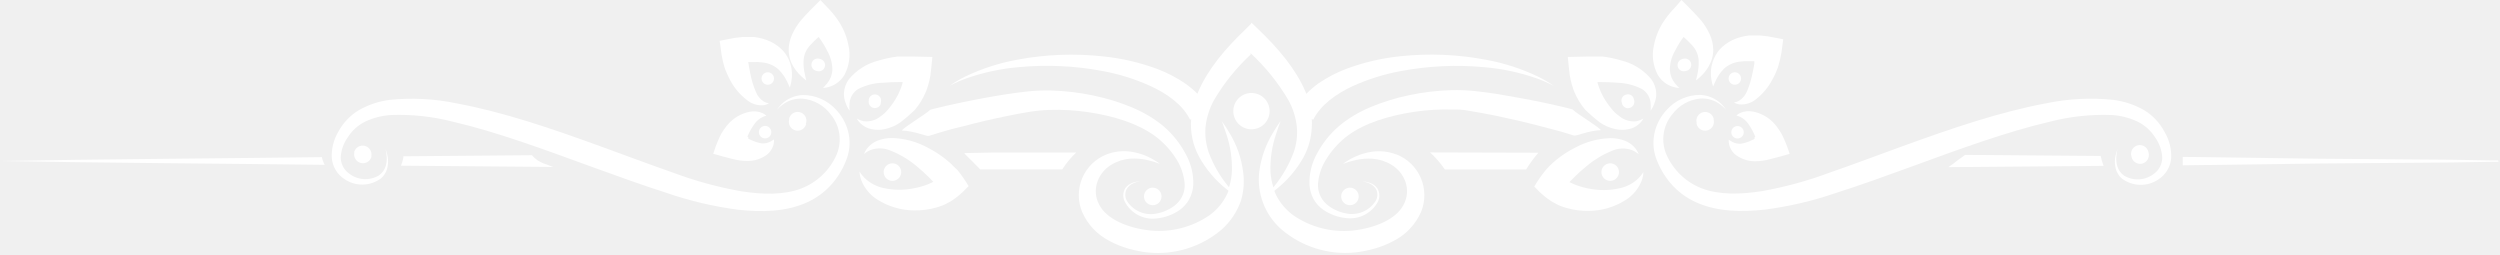
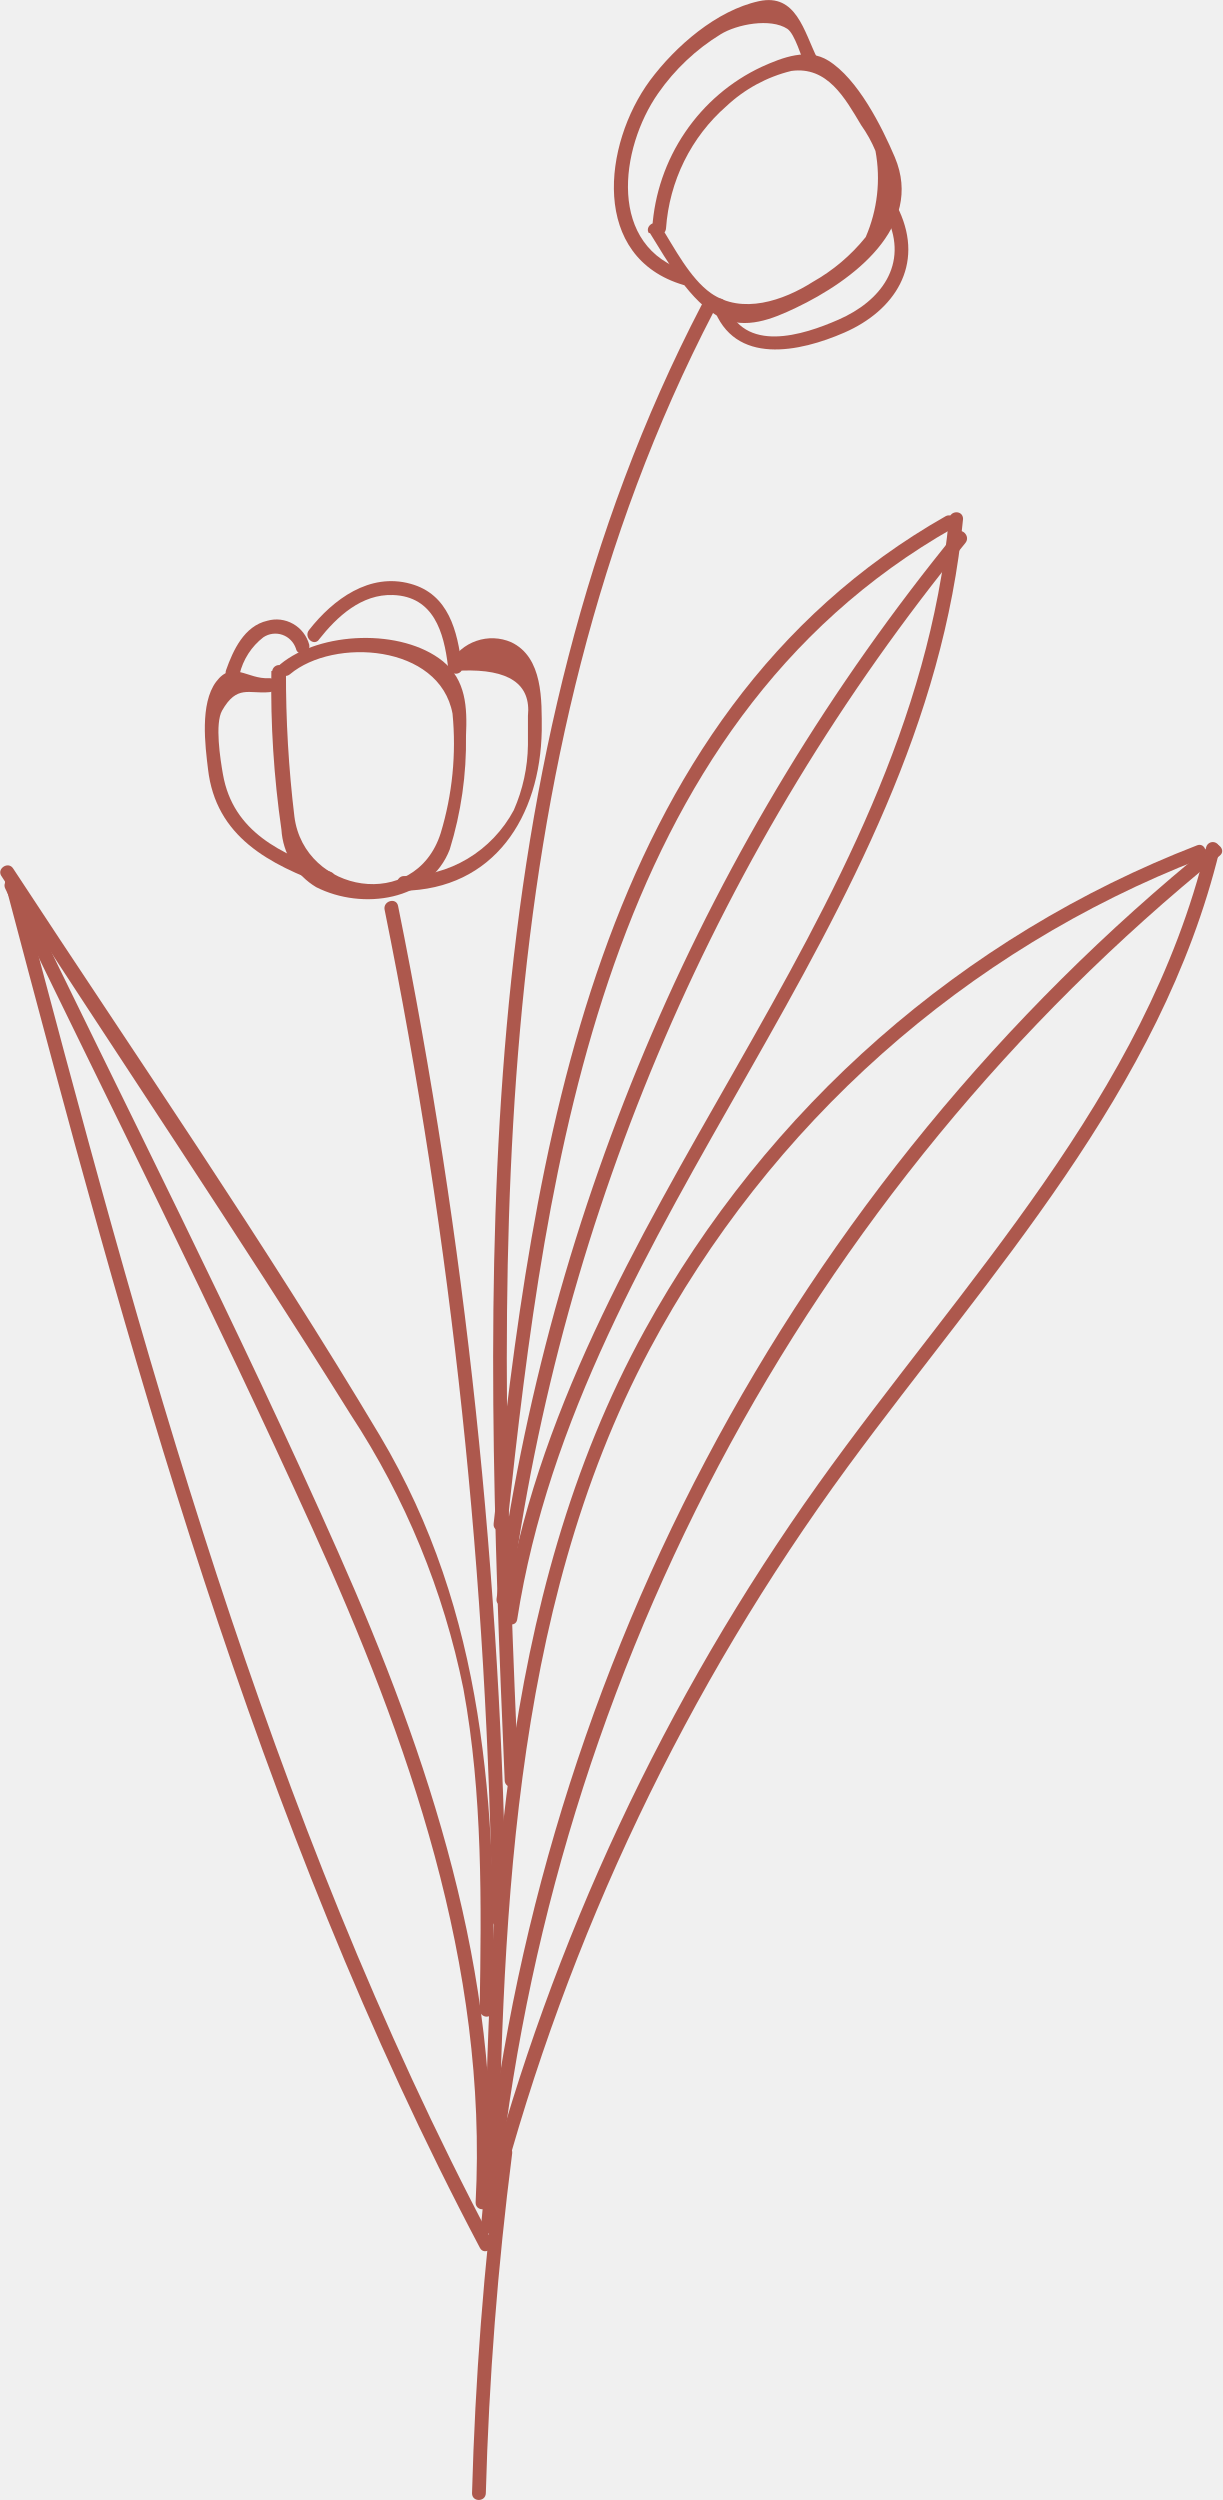
- <svg xmlns="http://www.w3.org/2000/svg" width="413" height="42" viewBox="0 0 413 42" fill="none">
-   <g clip-path="url(#clip0_22_417)">
-     <path d="M142.69 20.03C142.286 19.944 141.898 19.795 141.54 19.59C141.753 19.977 142.043 20.317 142.39 20.59C142.83 20.953 143.352 21.203 143.91 21.32C144.667 21.495 145.453 21.495 146.21 21.32C147.129 21.12 147.999 20.739 148.77 20.2C149.577 19.573 150.351 18.906 151.09 18.2C151.86 17.303 152.485 16.291 152.94 15.2L153.03 14.99L153.15 14.64C153.24 14.4 153.31 14.15 153.38 13.91C153.518 13.417 153.629 12.916 153.71 12.41C153.85 11.41 153.92 10.41 154.03 9.41C152.96 9.41 151.93 9.34 150.89 9.34C150.36 9.34 149.89 9.34 149.33 9.34H148.94H148.7H148.28C147.209 9.471 146.152 9.696 145.12 10.01C143.197 10.493 141.48 11.579 140.22 13.11C139.739 13.77 139.461 14.555 139.42 15.37C139.395 15.93 139.491 16.49 139.7 17.01C139.847 17.469 140.066 17.901 140.35 18.29C140.313 17.878 140.313 17.462 140.35 17.05C140.383 16.579 140.528 16.122 140.771 15.717C141.014 15.312 141.35 14.971 141.75 14.72C143.018 14.068 144.415 13.709 145.84 13.67C146.69 13.59 147.6 13.56 148.55 13.56H148.91C148.96 13.56 149.07 13.56 149.06 13.56H149.11V13.7C148.884 14.489 148.573 15.25 148.18 15.97C147.801 16.653 147.359 17.299 146.86 17.9C146.468 18.416 145.995 18.865 145.46 19.23C145.076 19.542 144.632 19.774 144.156 19.912C143.68 20.049 143.182 20.089 142.69 20.03Z" fill="white" />
-     <path d="M270.34 20.03C270.744 19.944 271.132 19.795 271.49 19.59C271.276 19.977 270.987 20.317 270.64 20.59C270.2 20.953 269.678 21.203 269.12 21.32C268.363 21.495 267.577 21.495 266.82 21.32C265.901 21.12 265.031 20.739 264.26 20.2C263.453 19.573 262.679 18.906 261.94 18.2C261.17 17.303 260.545 16.291 260.09 15.2L260 14.99L259.88 14.64C259.79 14.4 259.72 14.15 259.65 13.91C259.511 13.417 259.401 12.916 259.32 12.41C259.18 11.41 259.11 10.41 259 9.41C260.07 9.41 261.1 9.34 262.14 9.34C262.67 9.34 263.14 9.34 263.7 9.34H264.09H264.33H264.75C265.821 9.471 266.878 9.696 267.91 10.01C269.833 10.493 271.55 11.579 272.81 13.11C273.291 13.77 273.569 14.555 273.61 15.37C273.635 15.93 273.539 16.49 273.33 17.01C273.183 17.469 272.963 17.901 272.68 18.29C272.717 17.878 272.717 17.462 272.68 17.05C272.646 16.579 272.502 16.122 272.259 15.717C272.016 15.312 271.68 14.971 271.28 14.72C270.012 14.068 268.615 13.709 267.19 13.67C266.34 13.59 265.43 13.56 264.48 13.56H264.12C264.07 13.56 263.96 13.56 263.97 13.56H263.92V13.7C264.145 14.489 264.457 15.25 264.85 15.97C265.229 16.653 265.671 17.299 266.17 17.9C266.562 18.416 267.035 18.865 267.57 19.23C267.954 19.542 268.398 19.774 268.874 19.912C269.349 20.049 269.848 20.089 270.34 20.03Z" fill="white" />
-     <path d="M187.18 30.29C187.567 30.114 187.978 29.996 188.4 29.94C187.981 29.958 187.567 30.036 187.17 30.17C186.66 30.334 186.215 30.656 185.9 31.09C185.7 31.415 185.585 31.785 185.566 32.166C185.547 32.547 185.624 32.927 185.79 33.27C186.269 34.222 187.031 35.004 187.97 35.509C188.909 36.013 189.981 36.216 191.04 36.09C192.407 35.965 193.719 35.489 194.85 34.71C195.5 34.255 196.039 33.66 196.43 32.97C196.845 32.224 197.085 31.393 197.13 30.54C197.183 28.761 196.751 27.002 195.88 25.45C194.984 23.747 193.78 22.225 192.33 20.96C191.94 20.63 191.54 20.31 191.11 20.01C190.68 19.71 190.29 19.44 189.84 19.17C188.928 18.628 187.979 18.15 187 17.74C184.959 16.895 182.843 16.242 180.68 15.79C178.354 15.295 175.987 15.014 173.61 14.95C172.341 14.921 171.072 14.971 169.81 15.1C168.55 15.23 167.31 15.41 166.04 15.6C163.52 16 160.947 16.48 158.32 17.04C157 17.32 155.66 17.62 154.32 17.96L153.68 18.13C152.93 18.88 149.33 21 148.99 21.56C151.1 21.64 153.05 22.56 153.45 22.45C154.06 22.25 154.69 22.05 155.32 21.87C156.57 21.49 157.83 21.15 159.08 20.87C161.587 20.203 164.043 19.63 166.45 19.15C167.65 18.9 168.83 18.68 169.98 18.49C171.092 18.307 172.214 18.197 173.34 18.16C175.517 18.088 177.696 18.215 179.85 18.54C184.04 19.18 187.85 20.35 190.75 22.43C192.111 23.429 193.279 24.665 194.2 26.08C195.043 27.329 195.559 28.77 195.7 30.27C195.754 30.909 195.659 31.553 195.423 32.15C195.187 32.746 194.817 33.28 194.34 33.71C193.888 34.124 193.371 34.462 192.81 34.71C192.284 34.968 191.726 35.153 191.15 35.26C190.221 35.47 189.25 35.391 188.367 35.034C187.484 34.676 186.731 34.057 186.21 33.26C186.032 32.974 185.927 32.648 185.904 32.311C185.882 31.975 185.942 31.638 186.08 31.33C186.318 30.869 186.706 30.502 187.18 30.29Z" fill="white" />
-     <path d="M132.44 12.66C132.676 12.886 132.926 13.097 133.19 13.29L132.98 12.35C132.793 11.571 132.715 10.77 132.75 9.97C132.811 9.015 133.212 8.114 133.88 7.43C134.294 6.967 134.738 6.533 135.21 6.13C135.3 6.13 135.32 6.19 135.32 6.22L135.4 6.33L135.71 6.76C136.08 7.318 136.414 7.899 136.71 8.5C137.233 9.446 137.508 10.509 137.51 11.59C137.458 12.393 137.154 13.16 136.64 13.78C136.24 14.28 135.94 14.53 135.95 14.54C136.31 14.513 136.665 14.446 137.01 14.34C138.069 14.014 138.966 13.3 139.52 12.34C140.311 10.839 140.538 9.104 140.16 7.45C139.98 6.525 139.681 5.628 139.27 4.78C139.17 4.57 139.05 4.35 138.93 4.14L138.84 3.98L138.68 3.72C138.57 3.54 138.45 3.36 138.33 3.19C137.847 2.503 137.309 1.858 136.72 1.26L135.53 0.01C134.36 1.18 133.22 2.29 132.25 3.44C131.696 4.13 131.23 4.886 130.86 5.69C130.495 6.491 130.301 7.36 130.29 8.24C130.292 8.98 130.445 9.711 130.74 10.39C131.149 11.253 131.727 12.025 132.44 12.66Z" fill="white" />
-     <path d="M119.66 11.03L119.74 11.27L119.79 11.42L119.9 11.7L120.14 12.26C120.3 12.62 120.47 12.97 120.66 13.31C121.32 14.55 122.237 15.634 123.35 16.49C124.11 17.137 125.094 17.461 126.09 17.39C126.421 17.358 126.739 17.248 127.02 17.07C126.726 17.02 126.442 16.922 126.18 16.78C125.578 16.395 125.115 15.827 124.86 15.16C124.434 14.162 124.122 13.118 123.93 12.05L123.75 11.11L123.67 10.62L123.62 10.37V10.25C123.62 10.25 123.73 10.2 123.75 10.25H123.85H124.33C124.918 10.219 125.507 10.246 126.09 10.33C127.065 10.448 127.976 10.876 128.69 11.55C129.259 12.135 129.725 12.811 130.07 13.55C130.34 14.12 130.46 14.47 130.47 14.47C130.582 14.144 130.669 13.809 130.73 13.47C130.922 12.471 130.861 11.439 130.55 10.47C130.318 9.734 129.937 9.053 129.43 8.47C128.827 7.799 128.096 7.255 127.28 6.87C126.414 6.471 125.488 6.214 124.54 6.11C124.3 6.11 124.06 6.11 123.82 6.11H123.32C123.11 6.11 122.91 6.11 122.71 6.11C121.906 6.17 121.107 6.287 120.32 6.46L118.89 6.74C118.99 7.52 119.08 8.24 119.19 8.97C119.305 9.665 119.462 10.353 119.66 11.03Z" fill="white" />
-     <path d="M123.46 26.59C124.603 26.606 125.721 26.256 126.65 25.59C127.249 25.137 127.664 24.484 127.82 23.75C127.868 23.513 127.884 23.271 127.87 23.03C127.683 23.157 127.49 23.274 127.29 23.38C126.847 23.623 126.343 23.731 125.84 23.69C125.2 23.581 124.58 23.379 124 23.09C123.49 22.89 123.61 22.82 123.6 22.75C123.61 22.709 123.635 22.674 123.67 22.65C123.654 22.657 123.637 22.661 123.62 22.661C123.603 22.661 123.586 22.657 123.57 22.65C123.536 22.632 123.508 22.604 123.49 22.57C123.484 22.547 123.484 22.523 123.49 22.5C123.523 22.41 123.563 22.323 123.61 22.24C123.918 21.574 124.294 20.94 124.73 20.35C125.055 19.928 125.472 19.586 125.95 19.35C126.16 19.247 126.381 19.17 126.61 19.12C126.423 18.941 126.207 18.795 125.97 18.69C125.275 18.384 124.5 18.311 123.76 18.48C122.68 18.712 121.678 19.218 120.85 19.95C120.722 20.052 120.602 20.162 120.49 20.28C120.33 20.45 120.17 20.64 120.01 20.84C119.693 21.238 119.405 21.659 119.15 22.1C118.684 23.006 118.296 23.949 117.99 24.92L117.82 25.4C118.89 25.72 119.97 26 120.97 26.25C121.781 26.472 122.619 26.586 123.46 26.59Z" fill="white" />
-     <path d="M157.5 27.45C157.31 27.25 157.06 27.01 156.98 26.94C156.74 26.72 156.49 26.51 156.25 26.32C155.318 25.576 154.313 24.929 153.25 24.39C151.448 23.408 149.441 22.863 147.39 22.8C146.57 22.791 145.756 22.937 144.99 23.23C144.426 23.45 143.917 23.791 143.5 24.23C143.161 24.579 142.899 24.994 142.73 25.45C143.072 25.157 143.461 24.924 143.88 24.76C144.927 24.399 146.07 24.438 147.09 24.87C148.635 25.478 150.073 26.329 151.35 27.39C152.121 28.017 152.859 28.685 153.56 29.39L154.08 29.93C154.21 30.06 154.16 30.03 154.17 30.04L154.04 30.11L153.41 30.4C152.55 30.746 151.655 30.997 150.74 31.15C149.12 31.449 147.455 31.412 145.85 31.04C144.724 30.777 143.688 30.217 142.85 29.42C142.525 29.096 142.236 28.737 141.99 28.35C142.015 28.839 142.116 29.322 142.29 29.78C142.806 31.102 143.735 32.221 144.94 32.97C146.736 34.11 148.813 34.729 150.94 34.76C152.221 34.788 153.498 34.622 154.73 34.27C155.05 34.17 155.38 34.06 155.73 33.93L155.99 33.82L156.37 33.63C156.63 33.5 156.89 33.36 157.14 33.21C158.071 32.607 158.924 31.891 159.68 31.08L160.02 30.75C159.453 29.799 158.818 28.89 158.12 28.03C157.89 27.86 157.7 27.65 157.5 27.45Z" fill="white" />
-     <path d="M133.13 20.48L133.18 20.28C133.27 19.906 133.208 19.512 133.007 19.183C132.807 18.855 132.484 18.62 132.11 18.53C131.736 18.44 131.342 18.502 131.013 18.703C130.685 18.903 130.45 19.226 130.36 19.6V19.8C130.27 20.174 130.332 20.568 130.533 20.897C130.733 21.225 131.056 21.46 131.43 21.55C131.804 21.64 132.198 21.578 132.527 21.377C132.855 21.177 133.09 20.854 133.18 20.48H133.13Z" fill="white" />
-     <path d="M58.52 25.07V25.28C58.463 25.642 58.545 26.013 58.749 26.318C58.953 26.623 59.265 26.84 59.621 26.925C59.978 27.011 60.354 26.959 60.674 26.781C60.995 26.602 61.236 26.309 61.35 25.96V25.76C61.412 25.396 61.334 25.021 61.131 24.712C60.928 24.403 60.616 24.183 60.257 24.095C59.898 24.008 59.519 24.06 59.196 24.241C58.874 24.422 58.632 24.718 58.52 25.07Z" fill="white" />
-     <path d="M190.78 31.04C190.406 30.948 190.011 31.009 189.682 31.209C189.353 31.409 189.116 31.731 189.025 32.105C188.933 32.479 188.994 32.874 189.194 33.203C189.394 33.532 189.716 33.769 190.09 33.86C190.464 33.952 190.859 33.891 191.188 33.691C191.517 33.491 191.753 33.169 191.845 32.795C191.936 32.421 191.876 32.026 191.676 31.697C191.476 31.368 191.154 31.131 190.78 31.04Z" fill="white" />
-     <path d="M147.77 27.02C147.396 26.93 147.002 26.992 146.673 27.193C146.345 27.393 146.11 27.716 146.02 28.09C145.93 28.464 145.992 28.858 146.193 29.187C146.393 29.515 146.716 29.75 147.09 29.84C147.464 29.93 147.858 29.868 148.187 29.667C148.515 29.467 148.75 29.144 148.84 28.77C148.93 28.396 148.868 28.002 148.667 27.673C148.467 27.345 148.144 27.11 147.77 27.02Z" fill="white" />
-     <path d="M145.48 17.07L145.53 16.87C145.595 16.605 145.552 16.325 145.41 16.091C145.269 15.858 145.04 15.69 144.775 15.625C144.51 15.56 144.23 15.603 143.996 15.745C143.763 15.886 143.595 16.115 143.53 16.38V16.58C143.498 16.711 143.492 16.848 143.512 16.981C143.533 17.115 143.58 17.243 143.65 17.359C143.72 17.474 143.812 17.575 143.921 17.655C144.03 17.735 144.154 17.793 144.285 17.825C144.416 17.857 144.553 17.863 144.686 17.843C144.82 17.822 144.948 17.775 145.064 17.705C145.18 17.635 145.28 17.543 145.36 17.434C145.44 17.325 145.498 17.201 145.53 17.07H145.48Z" fill="white" />
-     <path d="M135.52 9.75L135.32 9.7C135.189 9.668 135.052 9.662 134.919 9.682C134.785 9.703 134.657 9.75 134.541 9.82C134.426 9.89 134.325 9.982 134.245 10.091C134.165 10.2 134.107 10.324 134.075 10.455C134.043 10.586 134.037 10.723 134.057 10.856C134.078 10.99 134.125 11.118 134.195 11.234C134.265 11.35 134.357 11.45 134.466 11.53C134.575 11.61 134.699 11.668 134.83 11.7L135.03 11.75C135.161 11.782 135.298 11.788 135.431 11.768C135.565 11.747 135.693 11.7 135.809 11.63C135.924 11.56 136.025 11.468 136.105 11.359C136.185 11.25 136.243 11.126 136.275 10.995C136.307 10.864 136.313 10.727 136.293 10.594C136.272 10.46 136.225 10.332 136.155 10.216C136.085 10.101 135.993 10 135.884 9.92C135.775 9.84 135.651 9.782 135.52 9.75Z" fill="white" />
-     <path d="M127.08 11.97C126.815 11.905 126.535 11.948 126.301 12.09C126.068 12.231 125.9 12.46 125.835 12.725C125.77 12.99 125.813 13.27 125.955 13.504C126.096 13.737 126.325 13.905 126.59 13.97C126.855 14.035 127.135 13.992 127.369 13.85C127.602 13.709 127.77 13.48 127.835 13.215C127.9 12.95 127.857 12.67 127.715 12.436C127.574 12.203 127.345 12.035 127.08 11.97Z" fill="white" />
-     <path d="M126.64 20.83C126.375 20.765 126.095 20.808 125.861 20.95C125.628 21.091 125.46 21.32 125.395 21.585C125.33 21.85 125.373 22.13 125.515 22.364C125.656 22.597 125.885 22.765 126.15 22.83C126.281 22.862 126.418 22.868 126.551 22.848C126.685 22.827 126.813 22.78 126.929 22.71C127.045 22.64 127.145 22.548 127.225 22.439C127.305 22.33 127.363 22.206 127.395 22.075C127.427 21.944 127.433 21.807 127.413 21.674C127.392 21.54 127.346 21.412 127.275 21.296C127.205 21.18 127.113 21.08 127.004 21C126.895 20.92 126.771 20.862 126.64 20.83Z" fill="white" />
-     <path d="M138.13 18.14C137.435 17.369 136.585 16.753 135.635 16.332C134.686 15.912 133.658 15.696 132.62 15.7C131.333 15.752 130.108 16.267 129.17 17.15C128.86 17.457 128.579 17.792 128.33 18.15C128.614 17.836 128.929 17.551 129.27 17.3C130.23 16.574 131.419 16.219 132.62 16.3C133.532 16.389 134.415 16.668 135.212 17.12C136.01 17.571 136.704 18.184 137.25 18.92C137.987 19.819 138.469 20.899 138.645 22.048C138.821 23.197 138.684 24.372 138.25 25.45C137.695 26.752 136.882 27.929 135.862 28.91C134.841 29.891 133.633 30.656 132.31 31.16C129.46 32.23 125.98 32.16 122.39 31.59C118.589 30.912 114.857 29.891 111.24 28.54C107.39 27.2 103.41 25.7 99.3 24.21C91.08 21.21 83.11 18.5 75.49 17.09C71.83 16.316 68.071 16.117 64.35 16.5C62.592 16.728 60.895 17.291 59.35 18.16C57.9 19.014 56.71 20.249 55.91 21.73C55.116 23.052 54.733 24.58 54.81 26.12C54.874 26.829 55.1 27.513 55.471 28.12C55.842 28.727 56.348 29.24 56.95 29.62C57.844 30.217 58.901 30.522 59.975 30.493C61.05 30.464 62.089 30.104 62.95 29.46C63.536 28.942 63.922 28.234 64.04 27.46C64.132 26.934 64.132 26.396 64.04 25.87C63.966 25.443 63.848 25.024 63.69 24.62C63.795 25.033 63.859 25.455 63.88 25.88C63.918 26.388 63.867 26.899 63.73 27.39C63.547 28.029 63.152 28.586 62.61 28.97C61.841 29.432 60.949 29.646 60.055 29.583C59.16 29.52 58.307 29.184 57.61 28.62C57.199 28.316 56.866 27.919 56.636 27.462C56.407 27.006 56.288 26.501 56.29 25.99C56.354 24.79 56.764 23.633 57.47 22.66C58.171 21.549 59.169 20.655 60.35 20.08C61.689 19.453 63.134 19.087 64.61 19C68.052 18.872 71.495 19.246 74.83 20.11C82.05 21.78 89.83 24.67 98.01 27.65C102.11 29.14 106.14 30.59 110.1 31.86C113.946 33.188 117.916 34.123 121.95 34.65C125.82 35.07 129.8 35 133.24 33.47C134.89 32.739 136.355 31.649 137.53 30.28C138.585 29.037 139.402 27.61 139.94 26.07C140.435 24.614 140.48 23.042 140.07 21.56C139.713 20.279 139.046 19.104 138.13 18.14Z" fill="white" />
-     <path d="M222.69 22.37C225.54 20.29 229.41 19.12 233.59 18.48C235.747 18.155 237.93 18.028 240.11 18.1C240.846 18.073 241.583 18.12 242.31 18.24C243.46 18.43 245.8 18.84 246.99 19.09C249.39 19.59 251.86 20.16 254.36 20.81C255.61 21.14 256.87 21.48 258.13 21.81C258.76 21.99 259.38 22.19 260 22.39C260.39 22.53 262.34 21.58 264.46 21.5C264.11 20.94 260.52 18.82 259.77 18.07L259.13 17.9C257.77 17.56 256.44 17.26 255.13 16.98C252.49 16.42 249.92 15.98 247.4 15.54C246.14 15.35 244.89 15.17 243.63 15.04C242.371 14.911 241.105 14.861 239.84 14.89C237.463 14.953 235.096 15.234 232.77 15.73C230.604 16.181 228.484 16.834 226.44 17.68C225.465 18.092 224.52 18.57 223.61 19.11C223.15 19.38 222.73 19.68 222.33 19.95C221.91 20.245 221.506 20.562 221.12 20.9C219.667 22.165 218.46 23.687 217.56 25.39C216.697 26.944 216.268 28.703 216.32 30.48C216.367 31.331 216.602 32.161 217.01 32.91C217.404 33.601 217.947 34.195 218.6 34.65C219.729 35.425 221.037 35.9 222.4 36.03C223.45 36.16 224.514 35.968 225.452 35.478C226.39 34.989 227.157 34.226 227.65 33.29C227.813 32.945 227.887 32.566 227.867 32.185C227.846 31.804 227.73 31.435 227.53 31.11C227.217 30.674 226.772 30.351 226.26 30.19C225.866 30.056 225.455 29.979 225.04 29.96C225.458 30.018 225.865 30.136 226.25 30.31C226.721 30.51 227.112 30.862 227.36 31.31C227.498 31.618 227.558 31.955 227.536 32.291C227.513 32.628 227.408 32.953 227.23 33.24C226.71 34.038 225.957 34.658 225.074 35.016C224.191 35.373 223.219 35.452 222.29 35.24C221.717 35.134 221.162 34.949 220.64 34.69C220.076 34.442 219.556 34.104 219.1 33.69C218.625 33.259 218.256 32.725 218.02 32.128C217.784 31.532 217.688 30.889 217.74 30.25C217.884 28.749 218.404 27.308 219.25 26.06C220.166 24.634 221.331 23.384 222.69 22.37Z" fill="white" />
-     <path d="M276.35 14.34C276.698 14.445 277.057 14.512 277.42 14.54C277.169 14.303 276.935 14.049 276.72 13.78C276.206 13.161 275.904 12.393 275.86 11.59C275.853 10.508 276.129 9.443 276.66 8.5C276.952 7.897 277.287 7.316 277.66 6.76L277.96 6.33L278.04 6.22C278.04 6.22 278.04 6.14 278.16 6.13C278.627 6.538 279.071 6.972 279.49 7.43C280.158 8.114 280.559 9.015 280.62 9.97C280.65 10.77 280.572 11.57 280.39 12.35L280.17 13.29C280.434 13.097 280.684 12.886 280.92 12.66C281.622 12.023 282.184 11.246 282.57 10.38C282.873 9.704 283.03 8.971 283.03 8.23C283.016 7.349 282.818 6.481 282.45 5.68C282.084 4.876 281.62 4.121 281.07 3.43C280.07 2.28 278.96 1.17 277.78 7.62939e-06L276.66 1.29C276.074 1.888 275.539 2.534 275.06 3.22C274.93 3.39 274.82 3.57 274.7 3.75L274.54 4.01L274.45 4.17C274.33 4.38 274.22 4.6 274.11 4.81C273.707 5.66 273.411 6.557 273.23 7.48C272.843 9.134 273.071 10.872 273.87 12.37C274.422 13.313 275.307 14.016 276.35 14.34Z" fill="white" />
-     <path d="M282.75 13.29C282.812 13.628 282.895 13.962 283 14.29C283 14.29 283.14 13.94 283.41 13.37C283.747 12.629 284.21 11.952 284.78 11.37C285.491 10.716 286.39 10.303 287.35 10.19C287.929 10.106 288.515 10.079 289.1 10.11H289.58H289.69C289.69 10.11 289.77 10.11 289.82 10.11C289.87 10.11 289.82 10.11 289.82 10.11V10.23V10.48L289.74 10.97L289.55 11.91C289.356 12.977 289.047 14.019 288.63 15.02C288.371 15.688 287.905 16.256 287.3 16.64C287.038 16.783 286.754 16.881 286.46 16.93C286.744 17.109 287.066 17.218 287.4 17.25C288.396 17.32 289.379 16.997 290.14 16.35C291.232 15.485 292.131 14.402 292.78 13.17C292.97 12.83 293.15 12.48 293.31 12.12L293.54 11.56L293.65 11.28L293.71 11.13L293.78 10.89C294.005 10.181 294.176 9.455 294.29 8.72C294.4 7.99 294.49 7.27 294.59 6.49L293.16 6.21C292.376 6.037 291.581 5.921 290.78 5.86C290.57 5.86 290.37 5.86 290.16 5.86H289.66C289.42 5.86 289.18 5.86 288.94 5.86C287.992 5.964 287.066 6.221 286.2 6.62C285.385 7.007 284.655 7.551 284.05 8.22C283.552 8.808 283.171 9.488 282.93 10.22C282.611 11.212 282.549 12.268 282.75 13.29Z" fill="white" />
-     <path d="M293.44 20.81C293.28 20.61 293.12 20.42 292.96 20.25C292.8 20.08 292.73 20.03 292.61 19.92C291.779 19.188 290.773 18.682 289.69 18.45C288.95 18.28 288.175 18.354 287.48 18.66C287.243 18.759 287.029 18.906 286.85 19.09C287.078 19.142 287.299 19.219 287.51 19.32C287.983 19.559 288.396 19.901 288.72 20.32C289.168 20.933 289.547 21.593 289.85 22.29C289.85 22.37 289.95 22.5 289.96 22.55C289.966 22.573 289.966 22.597 289.96 22.62C289.942 22.651 289.918 22.678 289.89 22.7C289.855 22.714 289.815 22.714 289.78 22.7C289.815 22.724 289.84 22.759 289.85 22.8C289.85 22.87 289.97 22.94 289.45 23.14C288.87 23.431 288.25 23.633 287.61 23.74C287.107 23.781 286.603 23.673 286.16 23.43C285.96 23.324 285.767 23.207 285.58 23.08C285.573 23.322 285.593 23.563 285.64 23.8C285.792 24.536 286.208 25.191 286.81 25.64C287.736 26.305 288.85 26.656 289.99 26.64C290.843 26.628 291.69 26.504 292.51 26.27C293.51 26.02 294.58 25.74 295.65 25.42L295.49 24.94C295.176 23.97 294.785 23.027 294.32 22.12C294.06 21.662 293.766 21.224 293.44 20.81Z" fill="white" />
-     <path d="M267.61 31.09C266.008 31.461 264.347 31.498 262.73 31.2C261.815 31.05 260.919 30.798 260.06 30.45C259.84 30.36 259.63 30.26 259.43 30.16L259.29 30.09C259.29 30.09 259.29 30.09 259.37 29.98L259.9 29.44C260.596 28.73 261.334 28.062 262.11 27.44C263.379 26.37 264.81 25.509 266.35 24.89C267.37 24.458 268.513 24.419 269.56 24.78C269.976 24.95 270.364 25.183 270.71 25.47C270.536 25.017 270.274 24.602 269.94 24.25C269.517 23.814 269.005 23.473 268.44 23.25C267.677 22.958 266.867 22.812 266.05 22.82C263.996 22.883 261.985 23.428 260.18 24.41C259.117 24.949 258.111 25.596 257.18 26.34C256.94 26.53 256.7 26.74 256.46 26.96C256.38 27.03 256.12 27.27 255.93 27.47C255.74 27.67 255.54 27.88 255.35 28.1C254.652 28.957 254.02 29.866 253.46 30.82L253.79 31.15C254.55 31.968 255.41 32.687 256.35 33.29C256.59 33.44 256.85 33.58 257.11 33.71L257.49 33.9L257.76 34.01C258.08 34.14 258.41 34.25 258.76 34.35C259.988 34.703 261.262 34.868 262.54 34.84C264.667 34.811 266.744 34.191 268.54 33.05C269.747 32.301 270.68 31.182 271.2 29.86C271.375 29.403 271.473 28.919 271.49 28.43C271.244 28.817 270.955 29.176 270.63 29.5C269.786 30.294 268.742 30.844 267.61 31.09Z" fill="white" />
-     <path d="M281.35 18.53C280.977 18.622 280.656 18.858 280.456 19.185C280.256 19.513 280.192 19.906 280.28 20.28V20.48C280.325 20.665 280.405 20.84 280.517 20.994C280.629 21.148 280.771 21.278 280.933 21.377C281.096 21.477 281.276 21.543 281.464 21.573C281.653 21.602 281.845 21.595 282.03 21.55C282.215 21.505 282.39 21.425 282.544 21.312C282.698 21.2 282.828 21.059 282.927 20.897C283.027 20.734 283.093 20.554 283.123 20.366C283.152 20.177 283.145 19.985 283.1 19.8V19.6C283.007 19.227 282.772 18.906 282.444 18.706C282.117 18.506 281.724 18.442 281.35 18.53Z" fill="white" />
-     <path d="M353.89 27.03C354.261 26.935 354.581 26.699 354.781 26.372C354.98 26.046 355.045 25.654 354.96 25.28L354.91 25.07C354.865 24.885 354.783 24.71 354.671 24.557C354.558 24.403 354.416 24.273 354.253 24.174C354.09 24.075 353.909 24.009 353.721 23.98C353.532 23.951 353.34 23.96 353.155 24.005C352.97 24.05 352.795 24.132 352.642 24.244C352.488 24.357 352.358 24.499 352.259 24.662C352.16 24.825 352.094 25.006 352.065 25.194C352.036 25.383 352.045 25.575 352.09 25.76L352.14 25.96C352.232 26.333 352.468 26.654 352.795 26.854C353.123 27.054 353.516 27.117 353.89 27.03Z" fill="white" />
-     <path d="M223.35 33.86C223.724 33.77 224.047 33.535 224.247 33.207C224.448 32.878 224.51 32.484 224.42 32.11C224.33 31.736 224.095 31.413 223.767 31.213C223.438 31.012 223.044 30.95 222.67 31.04C222.296 31.13 221.973 31.365 221.773 31.693C221.572 32.022 221.51 32.416 221.6 32.79C221.69 33.164 221.925 33.487 222.253 33.687C222.582 33.888 222.976 33.95 223.35 33.86Z" fill="white" />
-     <path d="M265.66 27.02C265.286 27.111 264.964 27.348 264.764 27.677C264.564 28.006 264.504 28.401 264.595 28.775C264.687 29.149 264.923 29.471 265.252 29.671C265.581 29.871 265.976 29.931 266.35 29.84C266.724 29.748 267.046 29.512 267.246 29.183C267.446 28.854 267.507 28.459 267.415 28.085C267.324 27.711 267.087 27.389 266.758 27.189C266.429 26.989 266.034 26.928 265.66 27.02Z" fill="white" />
-     <path d="M268.66 15.62C268.526 15.648 268.398 15.703 268.286 15.782C268.174 15.861 268.079 15.963 268.008 16.08C267.937 16.197 267.891 16.328 267.872 16.464C267.853 16.6 267.863 16.738 267.9 16.87L267.95 17.07C267.977 17.205 268.031 17.334 268.11 17.447C268.188 17.56 268.289 17.656 268.407 17.728C268.524 17.8 268.655 17.848 268.792 17.867C268.928 17.886 269.067 17.877 269.2 17.84C269.467 17.771 269.697 17.601 269.841 17.366C269.984 17.131 270.031 16.849 269.97 16.58L269.92 16.38C269.892 16.244 269.837 16.116 269.757 16.003C269.677 15.89 269.575 15.795 269.457 15.724C269.338 15.652 269.206 15.606 269.069 15.588C268.932 15.57 268.793 15.581 268.66 15.62Z" fill="white" />
-     <path d="M278.12 9.7L277.92 9.75C277.655 9.814 277.426 9.98 277.283 10.213C277.141 10.445 277.096 10.725 277.16 10.99C277.224 11.255 277.39 11.484 277.623 11.627C277.855 11.769 278.135 11.814 278.4 11.75L278.61 11.7C278.875 11.635 279.104 11.467 279.245 11.234C279.387 11 279.43 10.72 279.365 10.455C279.3 10.19 279.132 9.961 278.899 9.82C278.665 9.678 278.385 9.635 278.12 9.7Z" fill="white" />
-     <path d="M286.35 11.97C286.085 12.035 285.856 12.203 285.715 12.436C285.573 12.67 285.53 12.95 285.595 13.215C285.66 13.48 285.828 13.709 286.061 13.85C286.295 13.992 286.575 14.035 286.84 13.97C287.105 13.905 287.334 13.737 287.475 13.504C287.617 13.27 287.66 12.99 287.595 12.725C287.53 12.46 287.362 12.231 287.129 12.09C286.895 11.948 286.615 11.905 286.35 11.97Z" fill="white" />
-     <path d="M287.28 22.85C287.545 22.786 287.774 22.62 287.917 22.387C288.059 22.155 288.104 21.875 288.04 21.61C287.976 21.345 287.81 21.116 287.577 20.973C287.345 20.831 287.065 20.786 286.8 20.85C286.669 20.881 286.545 20.939 286.436 21.018C286.326 21.097 286.234 21.198 286.163 21.313C286.093 21.428 286.045 21.556 286.024 21.689C286.003 21.822 286.008 21.959 286.04 22.09C286.072 22.221 286.129 22.345 286.208 22.454C286.287 22.564 286.387 22.656 286.503 22.727C286.618 22.797 286.746 22.845 286.879 22.866C287.012 22.887 287.149 22.881 287.28 22.85Z" fill="white" />
-     <path d="M354.14 18.16C352.595 17.291 350.898 16.728 349.14 16.5C345.423 16.111 341.668 16.303 338.01 17.07C330.38 18.48 322.41 21.21 314.2 24.19C310.09 25.68 306.1 27.19 302.25 28.52C298.634 29.873 294.901 30.893 291.1 31.57C287.51 32.14 284.04 32.21 281.19 31.14C279.866 30.638 278.657 29.873 277.637 28.892C276.616 27.911 275.804 26.733 275.25 25.43C274.81 24.353 274.671 23.177 274.847 22.027C275.023 20.877 275.508 19.796 276.25 18.9C276.795 18.163 277.489 17.549 278.287 17.098C279.084 16.647 279.968 16.368 280.88 16.28C282.077 16.202 283.263 16.557 284.22 17.28C284.562 17.533 284.88 17.818 285.17 18.13C284.919 17.77 284.634 17.436 284.32 17.13C283.382 16.247 282.157 15.732 280.87 15.68C279.833 15.676 278.807 15.892 277.859 16.312C276.911 16.733 276.063 17.349 275.37 18.12C274.454 19.084 273.787 20.259 273.43 21.54C273.021 23.022 273.063 24.592 273.55 26.05C274.095 27.588 274.915 29.015 275.97 30.26C277.142 31.632 278.608 32.723 280.26 33.45C283.69 34.98 287.67 35.05 291.54 34.63C295.56 34.108 299.517 33.18 303.35 31.86C307.35 30.59 311.35 29.14 315.44 27.65C323.64 24.65 331.44 21.78 338.62 20.11C341.955 19.247 345.398 18.873 348.84 19C350.316 19.086 351.762 19.452 353.1 20.08C354.302 20.663 355.317 21.57 356.03 22.7C356.733 23.674 357.139 24.83 357.2 26.03C357.201 26.54 357.083 27.043 356.856 27.5C356.629 27.956 356.298 28.354 355.89 28.66C355.193 29.224 354.34 29.561 353.445 29.623C352.551 29.686 351.659 29.472 350.89 29.01C350.345 28.629 349.949 28.07 349.77 27.43C349.63 26.94 349.576 26.429 349.61 25.92C349.644 25.496 349.708 25.075 349.8 24.66C349.648 25.066 349.531 25.484 349.45 25.91C349.353 26.436 349.353 26.974 349.45 27.5C349.564 28.275 349.95 28.984 350.54 29.5C351.4 30.145 352.44 30.507 353.515 30.535C354.589 30.564 355.647 30.258 356.54 29.66C357.14 29.279 357.645 28.765 358.016 28.158C358.387 27.552 358.614 26.868 358.68 26.16C358.753 24.619 358.367 23.091 357.57 21.77C356.783 20.272 355.595 19.023 354.14 18.16Z" fill="white" />
-     <path d="M230.7 25.53C229.429 25.035 228.052 24.873 226.7 25.06C225.74 25.192 224.803 25.461 223.92 25.86C223.191 26.192 222.497 26.597 221.85 27.07C222.582 26.792 223.334 26.571 224.1 26.41C224.968 26.232 225.855 26.168 226.74 26.22C227.847 26.303 228.92 26.645 229.87 27.22C230.936 27.856 231.749 28.842 232.17 30.01C232.389 30.625 232.478 31.279 232.43 31.93C232.382 32.581 232.198 33.214 231.89 33.79C230.66 36.25 227.07 37.71 223.43 38.09C219.973 38.43 216.508 37.534 213.65 35.56C212.456 34.694 211.486 33.556 210.82 32.24C210.706 32.01 210.605 31.773 210.52 31.53L210.84 31.26C212.688 29.801 214.228 27.989 215.37 25.93C216.178 24.411 216.636 22.73 216.71 21.01C216.74 20.561 216.74 20.11 216.71 19.66L216.94 19.78C218.19 17.28 220.81 15.47 223.42 14.25C225.974 13.089 228.661 12.246 231.42 11.74C235.961 10.884 240.599 10.668 245.2 11.1C248.146 11.345 251.049 11.963 253.84 12.94C254.824 13.287 255.78 13.708 256.7 14.2C255.858 13.612 254.972 13.091 254.05 12.64C251.357 11.354 248.505 10.429 245.57 9.89C240.886 8.989 236.094 8.786 231.35 9.29C228.297 9.6 225.296 10.299 222.42 11.37C220.79 11.988 219.239 12.796 217.8 13.78C217.085 14.295 216.416 14.871 215.8 15.5C215.75 15.39 215.72 15.27 215.67 15.16C214.04 11.34 211.15 7.98 207.93 4.89L206.76 3.77L206.68 3.83V3.92L205.68 4.92C202.45 8.01 199.57 11.37 197.93 15.19L197.82 15.49C197.202 14.875 196.533 14.313 195.82 13.81C194.381 12.826 192.83 12.018 191.2 11.4C188.324 10.33 185.323 9.631 182.27 9.32C177.502 8.795 172.682 8.984 167.97 9.88C165.034 10.418 162.183 11.342 159.49 12.63C158.568 13.081 157.682 13.602 156.84 14.19C157.76 13.698 158.716 13.277 159.7 12.93C162.49 11.954 165.394 11.335 168.34 11.09C172.941 10.658 177.579 10.874 182.12 11.73C184.88 12.233 187.567 13.076 190.12 14.24C192.74 15.46 195.36 17.24 196.6 19.77L196.78 19.68C196.602 21.844 197.061 24.013 198.1 25.92C199.239 27.978 200.775 29.79 202.62 31.25L202.95 31.52C202.85 31.76 202.76 32 202.64 32.23C201.981 33.548 201.014 34.687 199.82 35.55C196.961 37.521 193.496 38.418 190.04 38.08C186.39 37.7 182.81 36.24 181.57 33.78C181.264 33.204 181.082 32.569 181.035 31.919C180.989 31.268 181.079 30.614 181.3 30C181.717 28.83 182.531 27.843 183.6 27.21C184.549 26.633 185.622 26.29 186.73 26.21C187.614 26.158 188.502 26.222 189.37 26.4C190.136 26.563 190.888 26.784 191.62 27.06C190.968 26.589 190.272 26.184 189.54 25.85C188.66 25.452 187.727 25.183 186.77 25.05C185.418 24.866 184.042 25.028 182.77 25.52C181.879 25.875 181.067 26.403 180.382 27.075C179.697 27.747 179.152 28.548 178.78 29.432C178.407 30.316 178.215 31.266 178.213 32.225C178.211 33.184 178.401 34.135 178.77 35.02C179.68 37.102 181.29 38.8 183.32 39.82C184.302 40.346 185.338 40.765 186.41 41.07C186.91 41.22 187.56 41.37 188.02 41.46C188.584 41.583 189.155 41.67 189.73 41.72C191.899 41.929 194.088 41.699 196.167 41.044C198.246 40.39 200.172 39.324 201.83 37.91C203.279 36.617 204.374 34.975 205.01 33.14C205.477 31.568 205.593 29.912 205.35 28.29C205.057 26.066 204.304 23.927 203.14 22.01C202.744 21.317 202.307 20.649 201.83 20.01C201.83 20.01 202.16 20.8 202.62 22.23C203.272 24.199 203.574 26.267 203.51 28.34C203.465 29.224 203.304 30.098 203.03 30.94C202.999 30.895 202.966 30.851 202.93 30.81C201.533 29.12 200.431 27.206 199.67 25.15C199.214 23.814 199.037 22.398 199.15 20.99C199.321 19.397 199.814 17.856 200.6 16.46C202.231 13.704 204.252 11.198 206.6 9.02V8.79C209.026 11.034 211.114 13.618 212.8 16.46C213.588 17.854 214.078 19.397 214.24 20.99C214.363 22.398 214.185 23.816 213.72 25.15C212.958 27.204 211.859 29.116 210.47 30.81L210.36 30.94C210.091 30.097 209.93 29.223 209.88 28.34C209.819 26.266 210.124 24.198 210.78 22.23C211.23 20.8 211.57 20.01 211.56 20.01C211.55 20.01 211.04 20.67 210.25 22.01C209.09 23.93 208.338 26.067 208.04 28.29C207.816 30.069 208.032 31.876 208.67 33.552C209.309 35.228 210.349 36.721 211.7 37.9C213.357 39.313 215.281 40.379 217.358 41.033C219.435 41.688 221.622 41.918 223.79 41.71C224.365 41.66 224.936 41.573 225.5 41.45C225.96 41.36 226.61 41.21 227.12 41.06C228.191 40.753 229.227 40.334 230.21 39.81C232.236 38.784 233.843 37.087 234.76 35.01C235.126 34.121 235.311 33.167 235.305 32.205C235.299 31.244 235.101 30.293 234.723 29.408C234.345 28.524 233.794 27.724 233.104 27.054C232.413 26.385 231.596 25.86 230.7 25.51V25.53Z" fill="white" />
-     <path d="M53.18 25.96C38.45 26.15 14.73 26.31 0 26.6C14.88 26.89 38.76 27.04 53.64 27.23C53.516 27.006 53.413 26.772 53.33 26.53C53.27 26.37 53.22 26.18 53.18 25.96Z" fill="white" />
-     <path d="M87.88 25.64L66.64 25.82C66.64 25.97 66.64 26.13 66.58 26.28C66.496 26.652 66.382 27.016 66.24 27.37L91.4 27.58C90.87 27.38 90.33 27.2 89.81 27C89.057 26.727 88.391 26.257 87.88 25.64Z" fill="white" />
-     <path d="M159.35 25.29V25.4C160.23 26.24 161.08 27.12 161.94 27.99H163.94H175.48C176.128 26.965 176.904 26.028 177.79 25.2H163.94L159.35 25.29Z" fill="white" />
-     <path d="M254.09 25.23L236.25 25.18C237.17 26.022 237.989 26.968 238.69 28H252.11C252.705 27.036 253.373 26.12 254.11 25.26L254.09 25.23Z" fill="white" />
-     <path d="M324.63 25.59L324.26 25.87L324.15 25.94C323.59 26.34 323.04 26.74 322.51 27.17C322.299 27.33 322.079 27.477 321.85 27.61L347.52 27.4C347.312 26.871 347.148 26.326 347.03 25.77L324.63 25.59Z" fill="white" />
-     <path d="M412.7 26.5H412.34H411.54L405.08 26.39L383.18 26.22L360.59 25.92C360.59 26.38 360.59 26.85 360.59 27.31L383.22 27.01L405.12 26.84L411.58 26.73H412.38H412.74C412.74 26.73 412.74 26.66 412.74 26.64C412.74 26.62 412.7 26.54 412.7 26.5Z" fill="white" />
-     <path d="M206.74 21.36C208.397 21.36 209.74 20.017 209.74 18.36C209.74 16.703 208.397 15.36 206.74 15.36C205.083 15.36 203.74 16.703 203.74 18.36C203.74 20.017 205.083 21.36 206.74 21.36Z" fill="white" />
-   </g>
-   <defs>
-     <clipPath id="clip0_22_417">
-       <rect width="412.69" height="41.79" fill="white" />
-     </clipPath>
-   </defs>
+ <svg xmlns="http://www.w3.org/2000/svg" width="44" height="90" viewBox="0 0 44 90" fill="none">
+   <path d="M17.812 80.172C18.64 70.577 21.381 61.253 25.868 52.766C30.355 44.28 36.494 36.808 43.912 30.804C44.164 30.602 43.813 30.245 43.562 30.441C36.095 36.492 29.919 44.02 25.407 52.569C20.895 61.118 18.142 70.509 17.315 80.172C17.285 80.498 17.788 80.498 17.812 80.172V80.172Z" fill="#AD584D" />
+   <path d="M17.923 80.172C18.063 69.625 18.327 58.074 23.386 48.578C27.707 40.469 34.75 34.203 43.234 30.916C43.532 30.804 43.403 30.323 43.099 30.43C34.655 33.697 27.614 39.878 23.211 47.889C17.882 57.563 17.549 69.369 17.426 80.172C17.435 80.232 17.465 80.287 17.511 80.326C17.556 80.366 17.614 80.388 17.674 80.388C17.735 80.388 17.793 80.366 17.838 80.326C17.884 80.287 17.914 80.232 17.923 80.172V80.172Z" fill="#AD584D" />
+   <path d="M17.929 79.227C20.441 69.691 24.712 60.726 30.517 52.806C35.623 45.852 41.789 39.29 43.9 30.631C43.917 30.567 43.909 30.498 43.876 30.44C43.843 30.382 43.788 30.34 43.725 30.323C43.661 30.305 43.593 30.314 43.536 30.348C43.479 30.381 43.438 30.436 43.421 30.501C41.233 39.474 34.647 46.155 29.458 53.424C23.941 61.163 19.87 69.865 17.449 79.097C17.432 79.161 17.441 79.23 17.474 79.288C17.507 79.346 17.561 79.388 17.624 79.406C17.688 79.423 17.756 79.414 17.813 79.38C17.87 79.347 17.912 79.292 17.929 79.227Z" fill="#AD584D" />
+   <path d="M17.619 79.293C18.052 71.091 15.449 63.258 12.173 55.877C8.564 47.729 4.499 39.789 0.626 31.742C0.486 31.451 0.041 31.706 0.193 31.997C3.89 39.652 7.728 47.26 11.237 55.004C14.706 62.647 17.572 70.753 17.122 79.293C17.122 79.613 17.602 79.613 17.619 79.293V79.293Z" fill="#AD584D" />
+   <path d="M0.187 31.819C4.621 48.602 9.149 65.527 17.279 80.926C17.431 81.211 17.864 80.926 17.712 80.67C9.599 65.325 5.089 48.424 0.667 31.689C0.65 31.624 0.608 31.569 0.551 31.535C0.494 31.502 0.426 31.493 0.363 31.51C0.299 31.528 0.245 31.57 0.212 31.628C0.179 31.686 0.17 31.755 0.187 31.819V31.819Z" fill="#AD584D" />
+   <path d="M0.041 31.522C4.235 38.007 8.54 44.385 12.623 50.924C14.591 53.919 15.97 57.273 16.683 60.8C17.379 64.6 17.332 68.52 17.268 72.344C17.268 72.412 17.294 72.477 17.341 72.525C17.389 72.573 17.453 72.6 17.519 72.6C17.586 72.6 17.65 72.573 17.697 72.525C17.744 72.477 17.771 72.412 17.771 72.344C17.853 65.01 17.49 58.092 13.676 51.684C9.529 44.736 4.902 38.025 0.474 31.267C0.298 30.994 -0.111 31.267 0.041 31.522V31.522Z" fill="#AD584D" />
+   <path d="M18.221 69.114C18.063 56.85 16.76 44.629 14.331 32.615C14.267 32.294 13.781 32.431 13.846 32.752C16.271 44.72 17.568 56.896 17.718 69.114C17.718 69.181 17.745 69.246 17.792 69.294C17.839 69.342 17.903 69.369 17.97 69.369C18.036 69.369 18.1 69.342 18.148 69.294C18.195 69.246 18.221 69.181 18.221 69.114V69.114Z" fill="#AD584D" />
+   <path d="M9.769 24.152C9.737 26.064 9.858 27.974 10.131 29.865C10.157 30.288 10.284 30.699 10.503 31.06C10.721 31.422 11.023 31.723 11.383 31.938C13.05 32.781 15.478 32.431 16.191 30.578C16.6 29.255 16.797 27.873 16.776 26.486C16.823 25.453 16.776 24.485 15.94 23.802C14.46 22.614 11.524 22.727 10.09 23.915C9.845 24.123 10.196 24.479 10.441 24.271C12.015 22.947 15.823 23.19 16.291 25.691C16.431 27.14 16.286 28.604 15.864 29.996C14.957 32.847 10.956 32.158 10.599 29.402C10.39 27.663 10.288 25.911 10.295 24.158C10.286 24.098 10.256 24.043 10.21 24.003C10.165 23.964 10.107 23.942 10.046 23.942C9.986 23.942 9.928 23.964 9.883 24.003C9.837 24.043 9.807 24.098 9.798 24.158L9.769 24.152Z" fill="#AD584D" />
+   <path d="M11.904 31.386C10.149 30.738 8.395 29.972 8.026 27.876C7.932 27.341 7.728 26.047 7.997 25.578C8.529 24.645 8.962 24.984 9.681 24.919C10.003 24.919 10.003 24.396 9.681 24.414C8.903 24.461 8.371 23.755 7.78 24.544C7.19 25.334 7.388 26.855 7.488 27.686C7.769 30.133 9.699 31.118 11.775 31.879C12.074 31.985 12.208 31.498 11.904 31.386Z" fill="#AD584D" />
+   <path d="M14.495 32.069C17.795 32.021 19.45 29.396 19.503 26.296C19.503 25.221 19.555 23.666 18.403 23.119C18.005 22.947 17.559 22.93 17.15 23.072C16.741 23.213 16.398 23.503 16.186 23.885C16.011 24.152 16.438 24.408 16.619 24.141C18.327 24.081 19.122 24.625 19.006 25.774C19.006 26.124 19.006 26.474 19.006 26.819C18.995 27.628 18.822 28.426 18.497 29.165C18.108 29.892 17.531 30.498 16.828 30.917C16.125 31.336 15.322 31.551 14.507 31.54C14.448 31.549 14.394 31.58 14.355 31.626C14.316 31.672 14.294 31.732 14.294 31.793C14.294 31.854 14.316 31.913 14.355 31.959C14.394 32.005 14.448 32.036 14.507 32.045L14.495 32.069Z" fill="#AD584D" />
+   <path d="M8.623 24.277C8.749 23.744 9.053 23.272 9.482 22.941C9.582 22.875 9.695 22.832 9.813 22.817C9.932 22.802 10.052 22.814 10.165 22.853C10.277 22.892 10.38 22.956 10.464 23.042C10.549 23.127 10.613 23.231 10.652 23.345C10.717 23.666 11.196 23.529 11.132 23.208C11.089 23.051 11.015 22.904 10.916 22.775C10.817 22.647 10.694 22.54 10.553 22.46C10.413 22.38 10.259 22.329 10.099 22.309C9.94 22.29 9.778 22.303 9.623 22.347C8.792 22.537 8.394 23.404 8.137 24.129C8.032 24.432 8.511 24.568 8.617 24.259L8.623 24.277Z" fill="#AD584D" />
+   <path d="M11.476 23.03C12.137 22.193 13.015 21.379 14.15 21.421C15.612 21.474 15.981 22.757 16.127 23.986C16.162 24.307 16.665 24.313 16.624 23.986C16.472 22.715 16.15 21.391 14.781 21.017C13.307 20.607 11.997 21.569 11.126 22.68C10.927 22.929 11.277 23.273 11.476 23.036V23.03Z" fill="#AD584D" />
+   <path d="M18.666 64.09C17.9 46.274 17.239 27.496 25.685 11.236C25.837 10.951 25.405 10.695 25.258 10.98C16.765 27.318 17.402 46.185 18.169 64.09C18.169 64.41 18.683 64.416 18.666 64.09Z" fill="#AD584D" />
+   <path d="M23.398 8.391C24.018 9.389 24.855 10.892 25.943 11.432C26.844 11.877 27.809 11.485 28.651 11.082C30.699 10.108 33.272 8.166 32.214 5.66C31.746 4.561 30.88 2.833 29.815 2.179C29.078 1.722 28.183 2.061 27.423 2.405C26.311 2.924 25.358 3.738 24.664 4.762C23.97 5.785 23.561 6.979 23.48 8.219C23.48 8.54 23.954 8.54 23.977 8.219C24.036 7.377 24.258 6.556 24.63 5.802C25.003 5.047 25.518 4.375 26.148 3.824C26.808 3.205 27.613 2.767 28.488 2.554C29.786 2.375 30.418 3.528 31.003 4.507C31.208 4.796 31.381 5.106 31.517 5.434C31.711 6.479 31.588 7.56 31.166 8.534C30.638 9.19 29.991 9.738 29.26 10.149C28.207 10.82 26.715 11.337 25.592 10.553C24.837 10.018 24.27 8.914 23.785 8.136C23.615 7.863 23.2 8.136 23.357 8.391H23.398Z" fill="#AD584D" />
+   <path d="M29.423 2.102C28.937 1.116 28.662 -0.249 27.323 0.042C25.796 0.374 24.316 1.663 23.398 2.898C21.701 5.208 21.257 9.276 24.614 10.262C24.674 10.27 24.735 10.256 24.786 10.222C24.837 10.188 24.874 10.137 24.89 10.078C24.907 10.019 24.901 9.955 24.875 9.9C24.849 9.844 24.805 9.8 24.749 9.775C21.853 8.908 22.304 5.345 23.696 3.355C24.293 2.499 25.058 1.777 25.942 1.235C26.527 0.873 27.738 0.641 28.346 1.039C28.616 1.223 28.855 2.079 28.99 2.358C29.124 2.637 29.575 2.393 29.423 2.102V2.102Z" fill="#AD584D" />
+   <path d="M25.679 11.058C26.428 13.184 28.797 12.673 30.4 11.972C32.207 11.182 33.278 9.549 32.371 7.584C32.236 7.287 31.786 7.542 31.938 7.839C32.716 9.526 31.71 10.844 30.183 11.509C28.908 12.067 26.773 12.756 26.129 10.915C26.024 10.612 25.544 10.743 25.65 11.052L25.679 11.058Z" fill="#AD584D" />
+   <path d="M18.374 57.557C20.212 43.579 25.888 30.408 34.752 19.55C34.957 19.301 34.606 18.956 34.401 19.194C25.451 30.151 19.724 43.447 17.876 57.557C17.835 57.878 18.333 57.878 18.374 57.557Z" fill="#AD584D" />
+   <path d="M18.239 55.075C18.298 55.066 18.352 55.035 18.391 54.989C18.43 54.943 18.452 54.883 18.452 54.822C18.452 54.761 18.43 54.703 18.391 54.656C18.352 54.61 18.298 54.579 18.239 54.57C18.179 54.579 18.125 54.61 18.086 54.656C18.047 54.703 18.025 54.761 18.025 54.822C18.025 54.883 18.047 54.943 18.086 54.989C18.125 55.035 18.179 55.066 18.239 55.075Z" fill="#AD584D" />
+   <path d="M18.268 54.855C19.666 41.79 21.778 26.124 34.308 19.015C34.358 18.978 34.394 18.924 34.407 18.862C34.42 18.8 34.41 18.735 34.378 18.68C34.347 18.625 34.297 18.584 34.237 18.565C34.178 18.546 34.113 18.55 34.056 18.576C21.369 25.78 19.193 41.57 17.771 54.855C17.736 55.182 18.233 55.176 18.268 54.855Z" fill="#AD584D" />
+   <path d="M34.161 18.683C32.757 33.31 20.368 43.774 18.133 58.163C18.086 58.478 18.566 58.62 18.619 58.3C20.865 43.857 33.278 33.357 34.67 18.683C34.67 18.362 34.202 18.362 34.172 18.683H34.161Z" fill="#AD584D" />
+   <path d="M17.935 77.523C17.419 81.582 17.105 85.665 16.993 89.757C16.993 90.083 17.479 90.077 17.49 89.757C17.601 85.665 17.918 81.582 18.438 77.523C18.479 77.202 17.976 77.202 17.935 77.523V77.523Z" fill="#AD584D" />
</svg>
